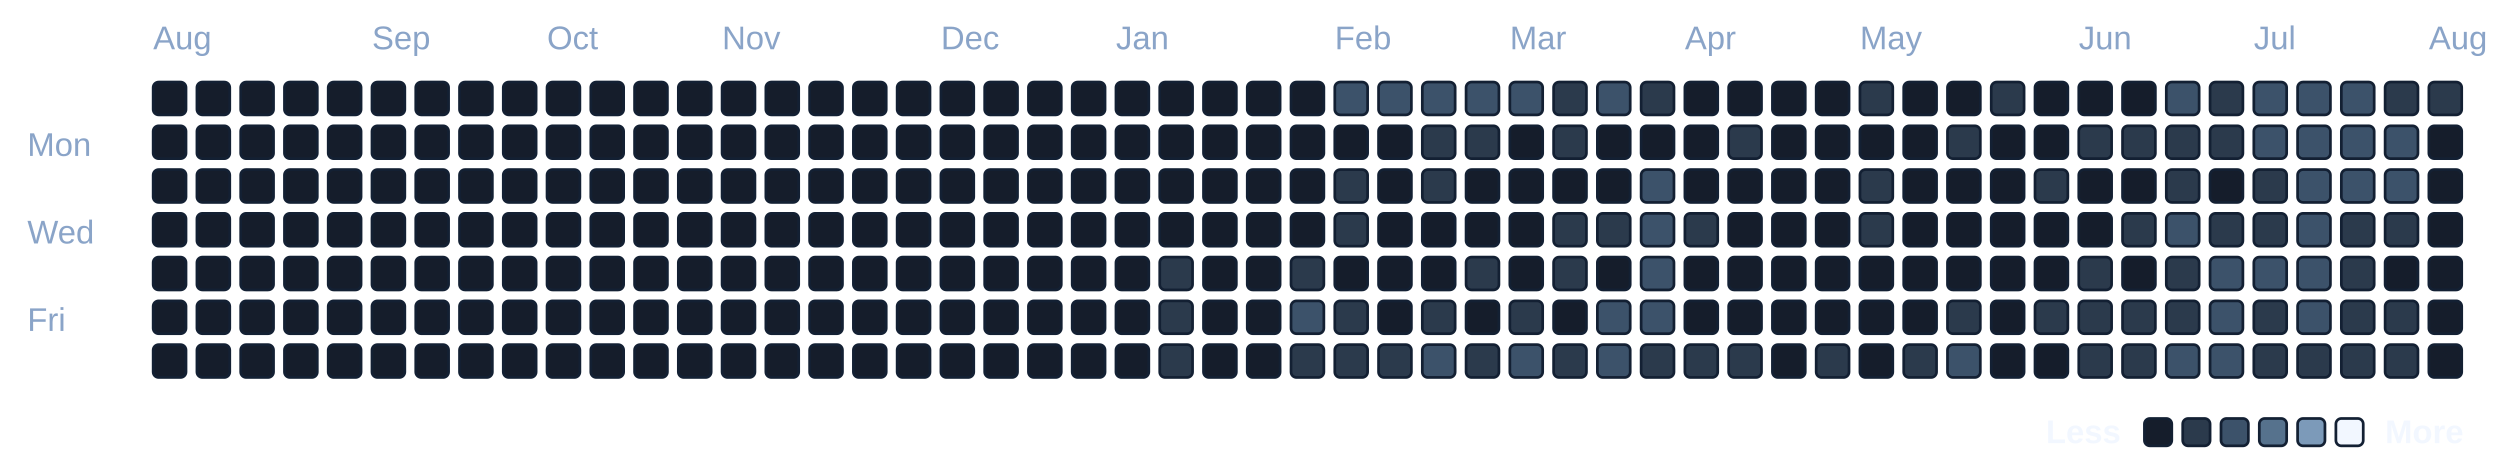
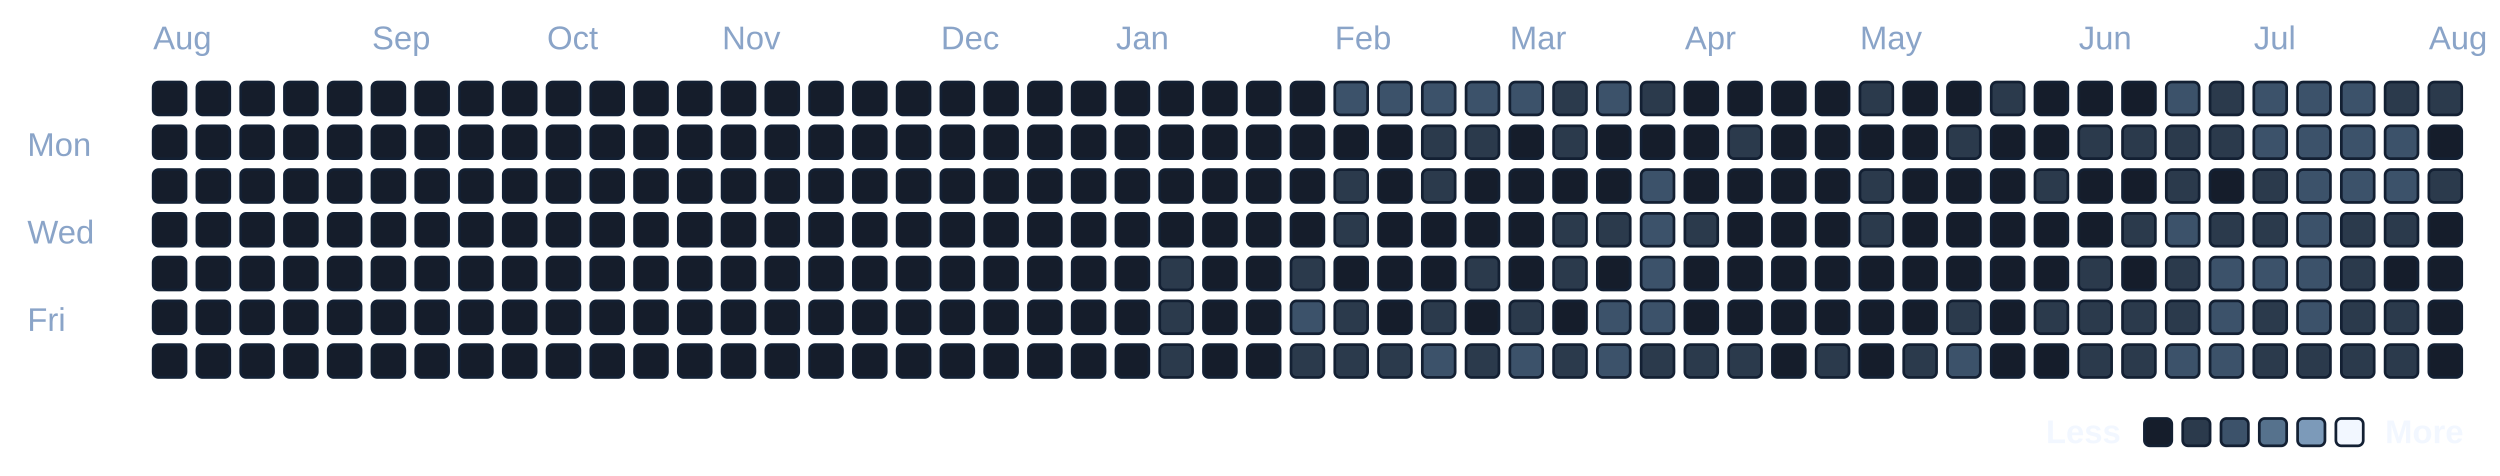
<svg xmlns="http://www.w3.org/2000/svg" baseProfile="tiny" height="174" version="1.2" width="914">
  <defs />
  <text fill="#8AA4C8" font-family="Segoe UI, Arial, sans-serif" font-size="12px" x="56" y="18">Aug</text>
  <text fill="#8AA4C8" font-family="Segoe UI, Arial, sans-serif" font-size="12px" x="136" y="18">Sep</text>
  <text fill="#8AA4C8" font-family="Segoe UI, Arial, sans-serif" font-size="12px" x="200" y="18">Oct</text>
  <text fill="#8AA4C8" font-family="Segoe UI, Arial, sans-serif" font-size="12px" x="264" y="18">Nov</text>
  <text fill="#8AA4C8" font-family="Segoe UI, Arial, sans-serif" font-size="12px" x="344" y="18">Dec</text>
  <text fill="#8AA4C8" font-family="Segoe UI, Arial, sans-serif" font-size="12px" x="408" y="18">Jan</text>
  <text fill="#8AA4C8" font-family="Segoe UI, Arial, sans-serif" font-size="12px" x="488" y="18">Feb</text>
  <text fill="#8AA4C8" font-family="Segoe UI, Arial, sans-serif" font-size="12px" x="552" y="18">Mar</text>
  <text fill="#8AA4C8" font-family="Segoe UI, Arial, sans-serif" font-size="12px" x="616" y="18">Apr</text>
  <text fill="#8AA4C8" font-family="Segoe UI, Arial, sans-serif" font-size="12px" x="680" y="18">May</text>
  <text fill="#8AA4C8" font-family="Segoe UI, Arial, sans-serif" font-size="12px" x="760" y="18">Jun</text>
  <text fill="#8AA4C8" font-family="Segoe UI, Arial, sans-serif" font-size="12px" x="824" y="18">Jul</text>
  <text fill="#8AA4C8" font-family="Segoe UI, Arial, sans-serif" font-size="12px" x="888" y="18">Aug</text>
  <text fill="#8AA4C8" font-family="Segoe UI, Arial, sans-serif" font-size="12px" x="10" y="57">Mon</text>
  <text fill="#8AA4C8" font-family="Segoe UI, Arial, sans-serif" font-size="12px" x="10" y="89">Wed</text>
  <text fill="#8AA4C8" font-family="Segoe UI, Arial, sans-serif" font-size="12px" x="10" y="121">Fri</text>
  <rect fill="#151D2B" height="12" rx="2" ry="2" stroke="#132033" stroke-width="1" width="12" x="56" y="30" />
  <rect fill="#151D2B" height="12" rx="2" ry="2" stroke="#132033" stroke-width="1" width="12" x="56" y="46" />
  <rect fill="#151D2B" height="12" rx="2" ry="2" stroke="#132033" stroke-width="1" width="12" x="56" y="62" />
  <rect fill="#151D2B" height="12" rx="2" ry="2" stroke="#132033" stroke-width="1" width="12" x="56" y="78" />
  <rect fill="#151D2B" height="12" rx="2" ry="2" stroke="#132033" stroke-width="1" width="12" x="56" y="94" />
  <rect fill="#151D2B" height="12" rx="2" ry="2" stroke="#132033" stroke-width="1" width="12" x="56" y="110" />
  <rect fill="#151D2B" height="12" rx="2" ry="2" stroke="#132033" stroke-width="1" width="12" x="56" y="126" />
  <rect fill="#151D2B" height="12" rx="2" ry="2" stroke="#132033" stroke-width="1" width="12" x="72" y="30" />
  <rect fill="#151D2B" height="12" rx="2" ry="2" stroke="#132033" stroke-width="1" width="12" x="72" y="46" />
  <rect fill="#151D2B" height="12" rx="2" ry="2" stroke="#132033" stroke-width="1" width="12" x="72" y="62" />
  <rect fill="#151D2B" height="12" rx="2" ry="2" stroke="#132033" stroke-width="1" width="12" x="72" y="78" />
  <rect fill="#151D2B" height="12" rx="2" ry="2" stroke="#132033" stroke-width="1" width="12" x="72" y="94" />
  <rect fill="#151D2B" height="12" rx="2" ry="2" stroke="#132033" stroke-width="1" width="12" x="72" y="110" />
  <rect fill="#151D2B" height="12" rx="2" ry="2" stroke="#132033" stroke-width="1" width="12" x="72" y="126" />
  <rect fill="#151D2B" height="12" rx="2" ry="2" stroke="#132033" stroke-width="1" width="12" x="88" y="30" />
  <rect fill="#151D2B" height="12" rx="2" ry="2" stroke="#132033" stroke-width="1" width="12" x="88" y="46" />
  <rect fill="#151D2B" height="12" rx="2" ry="2" stroke="#132033" stroke-width="1" width="12" x="88" y="62" />
  <rect fill="#151D2B" height="12" rx="2" ry="2" stroke="#132033" stroke-width="1" width="12" x="88" y="78" />
  <rect fill="#151D2B" height="12" rx="2" ry="2" stroke="#132033" stroke-width="1" width="12" x="88" y="94" />
  <rect fill="#151D2B" height="12" rx="2" ry="2" stroke="#132033" stroke-width="1" width="12" x="88" y="110" />
  <rect fill="#151D2B" height="12" rx="2" ry="2" stroke="#132033" stroke-width="1" width="12" x="88" y="126" />
  <rect fill="#151D2B" height="12" rx="2" ry="2" stroke="#132033" stroke-width="1" width="12" x="104" y="30" />
  <rect fill="#151D2B" height="12" rx="2" ry="2" stroke="#132033" stroke-width="1" width="12" x="104" y="46" />
  <rect fill="#151D2B" height="12" rx="2" ry="2" stroke="#132033" stroke-width="1" width="12" x="104" y="62" />
  <rect fill="#151D2B" height="12" rx="2" ry="2" stroke="#132033" stroke-width="1" width="12" x="104" y="78" />
  <rect fill="#151D2B" height="12" rx="2" ry="2" stroke="#132033" stroke-width="1" width="12" x="104" y="94" />
  <rect fill="#151D2B" height="12" rx="2" ry="2" stroke="#132033" stroke-width="1" width="12" x="104" y="110" />
  <rect fill="#151D2B" height="12" rx="2" ry="2" stroke="#132033" stroke-width="1" width="12" x="104" y="126" />
  <rect fill="#151D2B" height="12" rx="2" ry="2" stroke="#132033" stroke-width="1" width="12" x="120" y="30" />
  <rect fill="#151D2B" height="12" rx="2" ry="2" stroke="#132033" stroke-width="1" width="12" x="120" y="46" />
  <rect fill="#151D2B" height="12" rx="2" ry="2" stroke="#132033" stroke-width="1" width="12" x="120" y="62" />
  <rect fill="#151D2B" height="12" rx="2" ry="2" stroke="#132033" stroke-width="1" width="12" x="120" y="78" />
  <rect fill="#151D2B" height="12" rx="2" ry="2" stroke="#132033" stroke-width="1" width="12" x="120" y="94" />
  <rect fill="#151D2B" height="12" rx="2" ry="2" stroke="#132033" stroke-width="1" width="12" x="120" y="110" />
  <rect fill="#151D2B" height="12" rx="2" ry="2" stroke="#132033" stroke-width="1" width="12" x="120" y="126" />
  <rect fill="#151D2B" height="12" rx="2" ry="2" stroke="#132033" stroke-width="1" width="12" x="136" y="30" />
  <rect fill="#151D2B" height="12" rx="2" ry="2" stroke="#132033" stroke-width="1" width="12" x="136" y="46" />
  <rect fill="#151D2B" height="12" rx="2" ry="2" stroke="#132033" stroke-width="1" width="12" x="136" y="62" />
  <rect fill="#151D2B" height="12" rx="2" ry="2" stroke="#132033" stroke-width="1" width="12" x="136" y="78" />
  <rect fill="#151D2B" height="12" rx="2" ry="2" stroke="#132033" stroke-width="1" width="12" x="136" y="94" />
  <rect fill="#151D2B" height="12" rx="2" ry="2" stroke="#132033" stroke-width="1" width="12" x="136" y="110" />
  <rect fill="#151D2B" height="12" rx="2" ry="2" stroke="#132033" stroke-width="1" width="12" x="136" y="126" />
  <rect fill="#151D2B" height="12" rx="2" ry="2" stroke="#132033" stroke-width="1" width="12" x="152" y="30" />
  <rect fill="#151D2B" height="12" rx="2" ry="2" stroke="#132033" stroke-width="1" width="12" x="152" y="46" />
  <rect fill="#151D2B" height="12" rx="2" ry="2" stroke="#132033" stroke-width="1" width="12" x="152" y="62" />
  <rect fill="#151D2B" height="12" rx="2" ry="2" stroke="#132033" stroke-width="1" width="12" x="152" y="78" />
  <rect fill="#151D2B" height="12" rx="2" ry="2" stroke="#132033" stroke-width="1" width="12" x="152" y="94" />
  <rect fill="#151D2B" height="12" rx="2" ry="2" stroke="#132033" stroke-width="1" width="12" x="152" y="110" />
  <rect fill="#151D2B" height="12" rx="2" ry="2" stroke="#132033" stroke-width="1" width="12" x="152" y="126" />
  <rect fill="#151D2B" height="12" rx="2" ry="2" stroke="#132033" stroke-width="1" width="12" x="168" y="30" />
  <rect fill="#151D2B" height="12" rx="2" ry="2" stroke="#132033" stroke-width="1" width="12" x="168" y="46" />
  <rect fill="#151D2B" height="12" rx="2" ry="2" stroke="#132033" stroke-width="1" width="12" x="168" y="62" />
  <rect fill="#151D2B" height="12" rx="2" ry="2" stroke="#132033" stroke-width="1" width="12" x="168" y="78" />
  <rect fill="#151D2B" height="12" rx="2" ry="2" stroke="#132033" stroke-width="1" width="12" x="168" y="94" />
  <rect fill="#151D2B" height="12" rx="2" ry="2" stroke="#132033" stroke-width="1" width="12" x="168" y="110" />
  <rect fill="#151D2B" height="12" rx="2" ry="2" stroke="#132033" stroke-width="1" width="12" x="168" y="126" />
  <rect fill="#151D2B" height="12" rx="2" ry="2" stroke="#132033" stroke-width="1" width="12" x="184" y="30" />
  <rect fill="#151D2B" height="12" rx="2" ry="2" stroke="#132033" stroke-width="1" width="12" x="184" y="46" />
  <rect fill="#151D2B" height="12" rx="2" ry="2" stroke="#132033" stroke-width="1" width="12" x="184" y="62" />
  <rect fill="#151D2B" height="12" rx="2" ry="2" stroke="#132033" stroke-width="1" width="12" x="184" y="78" />
  <rect fill="#151D2B" height="12" rx="2" ry="2" stroke="#132033" stroke-width="1" width="12" x="184" y="94" />
  <rect fill="#151D2B" height="12" rx="2" ry="2" stroke="#132033" stroke-width="1" width="12" x="184" y="110" />
  <rect fill="#151D2B" height="12" rx="2" ry="2" stroke="#132033" stroke-width="1" width="12" x="184" y="126" />
  <rect fill="#151D2B" height="12" rx="2" ry="2" stroke="#132033" stroke-width="1" width="12" x="200" y="30" />
  <rect fill="#151D2B" height="12" rx="2" ry="2" stroke="#132033" stroke-width="1" width="12" x="200" y="46" />
  <rect fill="#151D2B" height="12" rx="2" ry="2" stroke="#132033" stroke-width="1" width="12" x="200" y="62" />
  <rect fill="#151D2B" height="12" rx="2" ry="2" stroke="#132033" stroke-width="1" width="12" x="200" y="78" />
  <rect fill="#151D2B" height="12" rx="2" ry="2" stroke="#132033" stroke-width="1" width="12" x="200" y="94" />
  <rect fill="#151D2B" height="12" rx="2" ry="2" stroke="#132033" stroke-width="1" width="12" x="200" y="110" />
  <rect fill="#151D2B" height="12" rx="2" ry="2" stroke="#132033" stroke-width="1" width="12" x="200" y="126" />
  <rect fill="#151D2B" height="12" rx="2" ry="2" stroke="#132033" stroke-width="1" width="12" x="216" y="30" />
  <rect fill="#151D2B" height="12" rx="2" ry="2" stroke="#132033" stroke-width="1" width="12" x="216" y="46" />
  <rect fill="#151D2B" height="12" rx="2" ry="2" stroke="#132033" stroke-width="1" width="12" x="216" y="62" />
  <rect fill="#151D2B" height="12" rx="2" ry="2" stroke="#132033" stroke-width="1" width="12" x="216" y="78" />
  <rect fill="#151D2B" height="12" rx="2" ry="2" stroke="#132033" stroke-width="1" width="12" x="216" y="94" />
  <rect fill="#151D2B" height="12" rx="2" ry="2" stroke="#132033" stroke-width="1" width="12" x="216" y="110" />
  <rect fill="#151D2B" height="12" rx="2" ry="2" stroke="#132033" stroke-width="1" width="12" x="216" y="126" />
  <rect fill="#151D2B" height="12" rx="2" ry="2" stroke="#132033" stroke-width="1" width="12" x="232" y="30" />
  <rect fill="#151D2B" height="12" rx="2" ry="2" stroke="#132033" stroke-width="1" width="12" x="232" y="46" />
  <rect fill="#151D2B" height="12" rx="2" ry="2" stroke="#132033" stroke-width="1" width="12" x="232" y="62" />
  <rect fill="#151D2B" height="12" rx="2" ry="2" stroke="#132033" stroke-width="1" width="12" x="232" y="78" />
  <rect fill="#151D2B" height="12" rx="2" ry="2" stroke="#132033" stroke-width="1" width="12" x="232" y="94" />
  <rect fill="#151D2B" height="12" rx="2" ry="2" stroke="#132033" stroke-width="1" width="12" x="232" y="110" />
  <rect fill="#151D2B" height="12" rx="2" ry="2" stroke="#132033" stroke-width="1" width="12" x="232" y="126" />
  <rect fill="#151D2B" height="12" rx="2" ry="2" stroke="#132033" stroke-width="1" width="12" x="248" y="30" />
  <rect fill="#151D2B" height="12" rx="2" ry="2" stroke="#132033" stroke-width="1" width="12" x="248" y="46" />
  <rect fill="#151D2B" height="12" rx="2" ry="2" stroke="#132033" stroke-width="1" width="12" x="248" y="62" />
  <rect fill="#151D2B" height="12" rx="2" ry="2" stroke="#132033" stroke-width="1" width="12" x="248" y="78" />
  <rect fill="#151D2B" height="12" rx="2" ry="2" stroke="#132033" stroke-width="1" width="12" x="248" y="94" />
  <rect fill="#151D2B" height="12" rx="2" ry="2" stroke="#132033" stroke-width="1" width="12" x="248" y="110" />
  <rect fill="#151D2B" height="12" rx="2" ry="2" stroke="#132033" stroke-width="1" width="12" x="248" y="126" />
  <rect fill="#151D2B" height="12" rx="2" ry="2" stroke="#132033" stroke-width="1" width="12" x="264" y="30" />
  <rect fill="#151D2B" height="12" rx="2" ry="2" stroke="#132033" stroke-width="1" width="12" x="264" y="46" />
  <rect fill="#151D2B" height="12" rx="2" ry="2" stroke="#132033" stroke-width="1" width="12" x="264" y="62" />
  <rect fill="#151D2B" height="12" rx="2" ry="2" stroke="#132033" stroke-width="1" width="12" x="264" y="78" />
  <rect fill="#151D2B" height="12" rx="2" ry="2" stroke="#132033" stroke-width="1" width="12" x="264" y="94" />
  <rect fill="#151D2B" height="12" rx="2" ry="2" stroke="#132033" stroke-width="1" width="12" x="264" y="110" />
  <rect fill="#151D2B" height="12" rx="2" ry="2" stroke="#132033" stroke-width="1" width="12" x="264" y="126" />
  <rect fill="#151D2B" height="12" rx="2" ry="2" stroke="#132033" stroke-width="1" width="12" x="280" y="30" />
  <rect fill="#151D2B" height="12" rx="2" ry="2" stroke="#132033" stroke-width="1" width="12" x="280" y="46" />
  <rect fill="#151D2B" height="12" rx="2" ry="2" stroke="#132033" stroke-width="1" width="12" x="280" y="62" />
  <rect fill="#151D2B" height="12" rx="2" ry="2" stroke="#132033" stroke-width="1" width="12" x="280" y="78" />
  <rect fill="#151D2B" height="12" rx="2" ry="2" stroke="#132033" stroke-width="1" width="12" x="280" y="94" />
  <rect fill="#151D2B" height="12" rx="2" ry="2" stroke="#132033" stroke-width="1" width="12" x="280" y="110" />
  <rect fill="#151D2B" height="12" rx="2" ry="2" stroke="#132033" stroke-width="1" width="12" x="280" y="126" />
  <rect fill="#151D2B" height="12" rx="2" ry="2" stroke="#132033" stroke-width="1" width="12" x="296" y="30" />
  <rect fill="#151D2B" height="12" rx="2" ry="2" stroke="#132033" stroke-width="1" width="12" x="296" y="46" />
  <rect fill="#151D2B" height="12" rx="2" ry="2" stroke="#132033" stroke-width="1" width="12" x="296" y="62" />
  <rect fill="#151D2B" height="12" rx="2" ry="2" stroke="#132033" stroke-width="1" width="12" x="296" y="78" />
  <rect fill="#151D2B" height="12" rx="2" ry="2" stroke="#132033" stroke-width="1" width="12" x="296" y="94" />
  <rect fill="#151D2B" height="12" rx="2" ry="2" stroke="#132033" stroke-width="1" width="12" x="296" y="110" />
  <rect fill="#151D2B" height="12" rx="2" ry="2" stroke="#132033" stroke-width="1" width="12" x="296" y="126" />
  <rect fill="#151D2B" height="12" rx="2" ry="2" stroke="#132033" stroke-width="1" width="12" x="312" y="30" />
  <rect fill="#151D2B" height="12" rx="2" ry="2" stroke="#132033" stroke-width="1" width="12" x="312" y="46" />
  <rect fill="#151D2B" height="12" rx="2" ry="2" stroke="#132033" stroke-width="1" width="12" x="312" y="62" />
  <rect fill="#151D2B" height="12" rx="2" ry="2" stroke="#132033" stroke-width="1" width="12" x="312" y="78" />
  <rect fill="#151D2B" height="12" rx="2" ry="2" stroke="#132033" stroke-width="1" width="12" x="312" y="94" />
  <rect fill="#151D2B" height="12" rx="2" ry="2" stroke="#132033" stroke-width="1" width="12" x="312" y="110" />
  <rect fill="#151D2B" height="12" rx="2" ry="2" stroke="#132033" stroke-width="1" width="12" x="312" y="126" />
  <rect fill="#151D2B" height="12" rx="2" ry="2" stroke="#132033" stroke-width="1" width="12" x="328" y="30" />
  <rect fill="#151D2B" height="12" rx="2" ry="2" stroke="#132033" stroke-width="1" width="12" x="328" y="46" />
  <rect fill="#151D2B" height="12" rx="2" ry="2" stroke="#132033" stroke-width="1" width="12" x="328" y="62" />
  <rect fill="#151D2B" height="12" rx="2" ry="2" stroke="#132033" stroke-width="1" width="12" x="328" y="78" />
  <rect fill="#151D2B" height="12" rx="2" ry="2" stroke="#132033" stroke-width="1" width="12" x="328" y="94" />
  <rect fill="#151D2B" height="12" rx="2" ry="2" stroke="#132033" stroke-width="1" width="12" x="328" y="110" />
  <rect fill="#151D2B" height="12" rx="2" ry="2" stroke="#132033" stroke-width="1" width="12" x="328" y="126" />
  <rect fill="#151D2B" height="12" rx="2" ry="2" stroke="#132033" stroke-width="1" width="12" x="344" y="30" />
  <rect fill="#151D2B" height="12" rx="2" ry="2" stroke="#132033" stroke-width="1" width="12" x="344" y="46" />
  <rect fill="#151D2B" height="12" rx="2" ry="2" stroke="#132033" stroke-width="1" width="12" x="344" y="62" />
  <rect fill="#151D2B" height="12" rx="2" ry="2" stroke="#132033" stroke-width="1" width="12" x="344" y="78" />
  <rect fill="#151D2B" height="12" rx="2" ry="2" stroke="#132033" stroke-width="1" width="12" x="344" y="94" />
  <rect fill="#151D2B" height="12" rx="2" ry="2" stroke="#132033" stroke-width="1" width="12" x="344" y="110" />
  <rect fill="#151D2B" height="12" rx="2" ry="2" stroke="#132033" stroke-width="1" width="12" x="344" y="126" />
  <rect fill="#151D2B" height="12" rx="2" ry="2" stroke="#132033" stroke-width="1" width="12" x="360" y="30" />
  <rect fill="#151D2B" height="12" rx="2" ry="2" stroke="#132033" stroke-width="1" width="12" x="360" y="46" />
  <rect fill="#151D2B" height="12" rx="2" ry="2" stroke="#132033" stroke-width="1" width="12" x="360" y="62" />
  <rect fill="#151D2B" height="12" rx="2" ry="2" stroke="#132033" stroke-width="1" width="12" x="360" y="78" />
  <rect fill="#151D2B" height="12" rx="2" ry="2" stroke="#132033" stroke-width="1" width="12" x="360" y="94" />
  <rect fill="#151D2B" height="12" rx="2" ry="2" stroke="#132033" stroke-width="1" width="12" x="360" y="110" />
  <rect fill="#151D2B" height="12" rx="2" ry="2" stroke="#132033" stroke-width="1" width="12" x="360" y="126" />
  <rect fill="#151D2B" height="12" rx="2" ry="2" stroke="#132033" stroke-width="1" width="12" x="376" y="30" />
  <rect fill="#151D2B" height="12" rx="2" ry="2" stroke="#132033" stroke-width="1" width="12" x="376" y="46" />
  <rect fill="#151D2B" height="12" rx="2" ry="2" stroke="#132033" stroke-width="1" width="12" x="376" y="62" />
  <rect fill="#151D2B" height="12" rx="2" ry="2" stroke="#132033" stroke-width="1" width="12" x="376" y="78" />
  <rect fill="#151D2B" height="12" rx="2" ry="2" stroke="#132033" stroke-width="1" width="12" x="376" y="94" />
  <rect fill="#151D2B" height="12" rx="2" ry="2" stroke="#132033" stroke-width="1" width="12" x="376" y="110" />
  <rect fill="#151D2B" height="12" rx="2" ry="2" stroke="#132033" stroke-width="1" width="12" x="376" y="126" />
  <rect fill="#151D2B" height="12" rx="2" ry="2" stroke="#132033" stroke-width="1" width="12" x="392" y="30" />
  <rect fill="#151D2B" height="12" rx="2" ry="2" stroke="#132033" stroke-width="1" width="12" x="392" y="46" />
  <rect fill="#151D2B" height="12" rx="2" ry="2" stroke="#132033" stroke-width="1" width="12" x="392" y="62" />
  <rect fill="#151D2B" height="12" rx="2" ry="2" stroke="#132033" stroke-width="1" width="12" x="392" y="78" />
  <rect fill="#151D2B" height="12" rx="2" ry="2" stroke="#132033" stroke-width="1" width="12" x="392" y="94" />
  <rect fill="#151D2B" height="12" rx="2" ry="2" stroke="#132033" stroke-width="1" width="12" x="392" y="110" />
  <rect fill="#151D2B" height="12" rx="2" ry="2" stroke="#132033" stroke-width="1" width="12" x="392" y="126" />
  <rect fill="#151D2B" height="12" rx="2" ry="2" stroke="#132033" stroke-width="1" width="12" x="408" y="30" />
  <rect fill="#151D2B" height="12" rx="2" ry="2" stroke="#132033" stroke-width="1" width="12" x="408" y="46" />
  <rect fill="#151D2B" height="12" rx="2" ry="2" stroke="#132033" stroke-width="1" width="12" x="408" y="62" />
  <rect fill="#151D2B" height="12" rx="2" ry="2" stroke="#132033" stroke-width="1" width="12" x="408" y="78" />
  <rect fill="#151D2B" height="12" rx="2" ry="2" stroke="#132033" stroke-width="1" width="12" x="408" y="94" />
  <rect fill="#151D2B" height="12" rx="2" ry="2" stroke="#132033" stroke-width="1" width="12" x="408" y="110" />
  <rect fill="#151D2B" height="12" rx="2" ry="2" stroke="#132033" stroke-width="1" width="12" x="408" y="126" />
  <rect fill="#151D2B" height="12" rx="2" ry="2" stroke="#132033" stroke-width="1" width="12" x="424" y="30" />
  <rect fill="#151D2B" height="12" rx="2" ry="2" stroke="#132033" stroke-width="1" width="12" x="424" y="46" />
  <rect fill="#151D2B" height="12" rx="2" ry="2" stroke="#132033" stroke-width="1" width="12" x="424" y="62" />
  <rect fill="#151D2B" height="12" rx="2" ry="2" stroke="#132033" stroke-width="1" width="12" x="424" y="78" />
  <rect fill="#2B3A4C" height="12" rx="2" ry="2" stroke="#132033" stroke-width="1" width="12" x="424" y="94" />
  <rect fill="#2B3A4C" height="12" rx="2" ry="2" stroke="#132033" stroke-width="1" width="12" x="424" y="110" />
  <rect fill="#2B3A4C" height="12" rx="2" ry="2" stroke="#132033" stroke-width="1" width="12" x="424" y="126" />
  <rect fill="#151D2B" height="12" rx="2" ry="2" stroke="#132033" stroke-width="1" width="12" x="440" y="30" />
  <rect fill="#151D2B" height="12" rx="2" ry="2" stroke="#132033" stroke-width="1" width="12" x="440" y="46" />
  <rect fill="#151D2B" height="12" rx="2" ry="2" stroke="#132033" stroke-width="1" width="12" x="440" y="62" />
  <rect fill="#151D2B" height="12" rx="2" ry="2" stroke="#132033" stroke-width="1" width="12" x="440" y="78" />
  <rect fill="#151D2B" height="12" rx="2" ry="2" stroke="#132033" stroke-width="1" width="12" x="440" y="94" />
  <rect fill="#151D2B" height="12" rx="2" ry="2" stroke="#132033" stroke-width="1" width="12" x="440" y="110" />
  <rect fill="#151D2B" height="12" rx="2" ry="2" stroke="#132033" stroke-width="1" width="12" x="440" y="126" />
  <rect fill="#151D2B" height="12" rx="2" ry="2" stroke="#132033" stroke-width="1" width="12" x="456" y="30" />
  <rect fill="#151D2B" height="12" rx="2" ry="2" stroke="#132033" stroke-width="1" width="12" x="456" y="46" />
  <rect fill="#151D2B" height="12" rx="2" ry="2" stroke="#132033" stroke-width="1" width="12" x="456" y="62" />
  <rect fill="#151D2B" height="12" rx="2" ry="2" stroke="#132033" stroke-width="1" width="12" x="456" y="78" />
  <rect fill="#151D2B" height="12" rx="2" ry="2" stroke="#132033" stroke-width="1" width="12" x="456" y="94" />
  <rect fill="#151D2B" height="12" rx="2" ry="2" stroke="#132033" stroke-width="1" width="12" x="456" y="110" />
  <rect fill="#151D2B" height="12" rx="2" ry="2" stroke="#132033" stroke-width="1" width="12" x="456" y="126" />
  <rect fill="#151D2B" height="12" rx="2" ry="2" stroke="#132033" stroke-width="1" width="12" x="472" y="30" />
  <rect fill="#151D2B" height="12" rx="2" ry="2" stroke="#132033" stroke-width="1" width="12" x="472" y="46" />
  <rect fill="#151D2B" height="12" rx="2" ry="2" stroke="#132033" stroke-width="1" width="12" x="472" y="62" />
  <rect fill="#151D2B" height="12" rx="2" ry="2" stroke="#132033" stroke-width="1" width="12" x="472" y="78" />
  <rect fill="#2B3A4C" height="12" rx="2" ry="2" stroke="#132033" stroke-width="1" width="12" x="472" y="94" />
  <rect fill="#3C526A" height="12" rx="2" ry="2" stroke="#132033" stroke-width="1" width="12" x="472" y="110" />
  <rect fill="#2B3A4C" height="12" rx="2" ry="2" stroke="#132033" stroke-width="1" width="12" x="472" y="126" />
  <rect fill="#3C526A" height="12" rx="2" ry="2" stroke="#132033" stroke-width="1" width="12" x="488" y="30" />
  <rect fill="#151D2B" height="12" rx="2" ry="2" stroke="#132033" stroke-width="1" width="12" x="488" y="46" />
  <rect fill="#2B3A4C" height="12" rx="2" ry="2" stroke="#132033" stroke-width="1" width="12" x="488" y="62" />
  <rect fill="#2B3A4C" height="12" rx="2" ry="2" stroke="#132033" stroke-width="1" width="12" x="488" y="78" />
  <rect fill="#151D2B" height="12" rx="2" ry="2" stroke="#132033" stroke-width="1" width="12" x="488" y="94" />
  <rect fill="#2B3A4C" height="12" rx="2" ry="2" stroke="#132033" stroke-width="1" width="12" x="488" y="110" />
  <rect fill="#2B3A4C" height="12" rx="2" ry="2" stroke="#132033" stroke-width="1" width="12" x="488" y="126" />
  <rect fill="#3C526A" height="12" rx="2" ry="2" stroke="#132033" stroke-width="1" width="12" x="504" y="30" />
  <rect fill="#151D2B" height="12" rx="2" ry="2" stroke="#132033" stroke-width="1" width="12" x="504" y="46" />
  <rect fill="#151D2B" height="12" rx="2" ry="2" stroke="#132033" stroke-width="1" width="12" x="504" y="62" />
  <rect fill="#151D2B" height="12" rx="2" ry="2" stroke="#132033" stroke-width="1" width="12" x="504" y="78" />
  <rect fill="#151D2B" height="12" rx="2" ry="2" stroke="#132033" stroke-width="1" width="12" x="504" y="94" />
  <rect fill="#151D2B" height="12" rx="2" ry="2" stroke="#132033" stroke-width="1" width="12" x="504" y="110" />
  <rect fill="#2B3A4C" height="12" rx="2" ry="2" stroke="#132033" stroke-width="1" width="12" x="504" y="126" />
  <rect fill="#3C526A" height="12" rx="2" ry="2" stroke="#132033" stroke-width="1" width="12" x="520" y="30" />
  <rect fill="#2B3A4C" height="12" rx="2" ry="2" stroke="#132033" stroke-width="1" width="12" x="520" y="46" />
  <rect fill="#2B3A4C" height="12" rx="2" ry="2" stroke="#132033" stroke-width="1" width="12" x="520" y="62" />
  <rect fill="#151D2B" height="12" rx="2" ry="2" stroke="#132033" stroke-width="1" width="12" x="520" y="78" />
  <rect fill="#151D2B" height="12" rx="2" ry="2" stroke="#132033" stroke-width="1" width="12" x="520" y="94" />
  <rect fill="#2B3A4C" height="12" rx="2" ry="2" stroke="#132033" stroke-width="1" width="12" x="520" y="110" />
  <rect fill="#3C526A" height="12" rx="2" ry="2" stroke="#132033" stroke-width="1" width="12" x="520" y="126" />
  <rect fill="#3C526A" height="12" rx="2" ry="2" stroke="#132033" stroke-width="1" width="12" x="536" y="30" />
  <rect fill="#2B3A4C" height="12" rx="2" ry="2" stroke="#132033" stroke-width="1" width="12" x="536" y="46" />
  <rect fill="#151D2B" height="12" rx="2" ry="2" stroke="#132033" stroke-width="1" width="12" x="536" y="62" />
  <rect fill="#151D2B" height="12" rx="2" ry="2" stroke="#132033" stroke-width="1" width="12" x="536" y="78" />
  <rect fill="#2B3A4C" height="12" rx="2" ry="2" stroke="#132033" stroke-width="1" width="12" x="536" y="94" />
  <rect fill="#151D2B" height="12" rx="2" ry="2" stroke="#132033" stroke-width="1" width="12" x="536" y="110" />
  <rect fill="#2B3A4C" height="12" rx="2" ry="2" stroke="#132033" stroke-width="1" width="12" x="536" y="126" />
  <rect fill="#3C526A" height="12" rx="2" ry="2" stroke="#132033" stroke-width="1" width="12" x="552" y="30" />
  <rect fill="#151D2B" height="12" rx="2" ry="2" stroke="#132033" stroke-width="1" width="12" x="552" y="46" />
  <rect fill="#151D2B" height="12" rx="2" ry="2" stroke="#132033" stroke-width="1" width="12" x="552" y="62" />
  <rect fill="#151D2B" height="12" rx="2" ry="2" stroke="#132033" stroke-width="1" width="12" x="552" y="78" />
  <rect fill="#151D2B" height="12" rx="2" ry="2" stroke="#132033" stroke-width="1" width="12" x="552" y="94" />
  <rect fill="#2B3A4C" height="12" rx="2" ry="2" stroke="#132033" stroke-width="1" width="12" x="552" y="110" />
  <rect fill="#3C526A" height="12" rx="2" ry="2" stroke="#132033" stroke-width="1" width="12" x="552" y="126" />
  <rect fill="#2B3A4C" height="12" rx="2" ry="2" stroke="#132033" stroke-width="1" width="12" x="568" y="30" />
  <rect fill="#2B3A4C" height="12" rx="2" ry="2" stroke="#132033" stroke-width="1" width="12" x="568" y="46" />
  <rect fill="#151D2B" height="12" rx="2" ry="2" stroke="#132033" stroke-width="1" width="12" x="568" y="62" />
  <rect fill="#2B3A4C" height="12" rx="2" ry="2" stroke="#132033" stroke-width="1" width="12" x="568" y="78" />
  <rect fill="#2B3A4C" height="12" rx="2" ry="2" stroke="#132033" stroke-width="1" width="12" x="568" y="94" />
  <rect fill="#151D2B" height="12" rx="2" ry="2" stroke="#132033" stroke-width="1" width="12" x="568" y="110" />
  <rect fill="#2B3A4C" height="12" rx="2" ry="2" stroke="#132033" stroke-width="1" width="12" x="568" y="126" />
  <rect fill="#3C526A" height="12" rx="2" ry="2" stroke="#132033" stroke-width="1" width="12" x="584" y="30" />
  <rect fill="#151D2B" height="12" rx="2" ry="2" stroke="#132033" stroke-width="1" width="12" x="584" y="46" />
  <rect fill="#151D2B" height="12" rx="2" ry="2" stroke="#132033" stroke-width="1" width="12" x="584" y="62" />
  <rect fill="#2B3A4C" height="12" rx="2" ry="2" stroke="#132033" stroke-width="1" width="12" x="584" y="78" />
  <rect fill="#151D2B" height="12" rx="2" ry="2" stroke="#132033" stroke-width="1" width="12" x="584" y="94" />
  <rect fill="#3C526A" height="12" rx="2" ry="2" stroke="#132033" stroke-width="1" width="12" x="584" y="110" />
  <rect fill="#3C526A" height="12" rx="2" ry="2" stroke="#132033" stroke-width="1" width="12" x="584" y="126" />
  <rect fill="#2B3A4C" height="12" rx="2" ry="2" stroke="#132033" stroke-width="1" width="12" x="600" y="30" />
  <rect fill="#151D2B" height="12" rx="2" ry="2" stroke="#132033" stroke-width="1" width="12" x="600" y="46" />
  <rect fill="#3C526A" height="12" rx="2" ry="2" stroke="#132033" stroke-width="1" width="12" x="600" y="62" />
  <rect fill="#3C526A" height="12" rx="2" ry="2" stroke="#132033" stroke-width="1" width="12" x="600" y="78" />
  <rect fill="#3C526A" height="12" rx="2" ry="2" stroke="#132033" stroke-width="1" width="12" x="600" y="94" />
  <rect fill="#3C526A" height="12" rx="2" ry="2" stroke="#132033" stroke-width="1" width="12" x="600" y="110" />
  <rect fill="#2B3A4C" height="12" rx="2" ry="2" stroke="#132033" stroke-width="1" width="12" x="600" y="126" />
  <rect fill="#151D2B" height="12" rx="2" ry="2" stroke="#132033" stroke-width="1" width="12" x="616" y="30" />
  <rect fill="#151D2B" height="12" rx="2" ry="2" stroke="#132033" stroke-width="1" width="12" x="616" y="46" />
  <rect fill="#151D2B" height="12" rx="2" ry="2" stroke="#132033" stroke-width="1" width="12" x="616" y="62" />
  <rect fill="#2B3A4C" height="12" rx="2" ry="2" stroke="#132033" stroke-width="1" width="12" x="616" y="78" />
  <rect fill="#151D2B" height="12" rx="2" ry="2" stroke="#132033" stroke-width="1" width="12" x="616" y="94" />
  <rect fill="#151D2B" height="12" rx="2" ry="2" stroke="#132033" stroke-width="1" width="12" x="616" y="110" />
  <rect fill="#2B3A4C" height="12" rx="2" ry="2" stroke="#132033" stroke-width="1" width="12" x="616" y="126" />
  <rect fill="#151D2B" height="12" rx="2" ry="2" stroke="#132033" stroke-width="1" width="12" x="632" y="30" />
  <rect fill="#2B3A4C" height="12" rx="2" ry="2" stroke="#132033" stroke-width="1" width="12" x="632" y="46" />
  <rect fill="#151D2B" height="12" rx="2" ry="2" stroke="#132033" stroke-width="1" width="12" x="632" y="62" />
  <rect fill="#151D2B" height="12" rx="2" ry="2" stroke="#132033" stroke-width="1" width="12" x="632" y="78" />
  <rect fill="#151D2B" height="12" rx="2" ry="2" stroke="#132033" stroke-width="1" width="12" x="632" y="94" />
  <rect fill="#151D2B" height="12" rx="2" ry="2" stroke="#132033" stroke-width="1" width="12" x="632" y="110" />
  <rect fill="#2B3A4C" height="12" rx="2" ry="2" stroke="#132033" stroke-width="1" width="12" x="632" y="126" />
  <rect fill="#151D2B" height="12" rx="2" ry="2" stroke="#132033" stroke-width="1" width="12" x="648" y="30" />
  <rect fill="#151D2B" height="12" rx="2" ry="2" stroke="#132033" stroke-width="1" width="12" x="648" y="46" />
  <rect fill="#151D2B" height="12" rx="2" ry="2" stroke="#132033" stroke-width="1" width="12" x="648" y="62" />
  <rect fill="#151D2B" height="12" rx="2" ry="2" stroke="#132033" stroke-width="1" width="12" x="648" y="78" />
  <rect fill="#151D2B" height="12" rx="2" ry="2" stroke="#132033" stroke-width="1" width="12" x="648" y="94" />
  <rect fill="#151D2B" height="12" rx="2" ry="2" stroke="#132033" stroke-width="1" width="12" x="648" y="110" />
  <rect fill="#151D2B" height="12" rx="2" ry="2" stroke="#132033" stroke-width="1" width="12" x="648" y="126" />
  <rect fill="#151D2B" height="12" rx="2" ry="2" stroke="#132033" stroke-width="1" width="12" x="664" y="30" />
  <rect fill="#151D2B" height="12" rx="2" ry="2" stroke="#132033" stroke-width="1" width="12" x="664" y="46" />
  <rect fill="#151D2B" height="12" rx="2" ry="2" stroke="#132033" stroke-width="1" width="12" x="664" y="62" />
  <rect fill="#151D2B" height="12" rx="2" ry="2" stroke="#132033" stroke-width="1" width="12" x="664" y="78" />
  <rect fill="#151D2B" height="12" rx="2" ry="2" stroke="#132033" stroke-width="1" width="12" x="664" y="94" />
  <rect fill="#151D2B" height="12" rx="2" ry="2" stroke="#132033" stroke-width="1" width="12" x="664" y="110" />
  <rect fill="#2B3A4C" height="12" rx="2" ry="2" stroke="#132033" stroke-width="1" width="12" x="664" y="126" />
  <rect fill="#2B3A4C" height="12" rx="2" ry="2" stroke="#132033" stroke-width="1" width="12" x="680" y="30" />
  <rect fill="#151D2B" height="12" rx="2" ry="2" stroke="#132033" stroke-width="1" width="12" x="680" y="46" />
  <rect fill="#2B3A4C" height="12" rx="2" ry="2" stroke="#132033" stroke-width="1" width="12" x="680" y="62" />
  <rect fill="#2B3A4C" height="12" rx="2" ry="2" stroke="#132033" stroke-width="1" width="12" x="680" y="78" />
  <rect fill="#151D2B" height="12" rx="2" ry="2" stroke="#132033" stroke-width="1" width="12" x="680" y="94" />
  <rect fill="#151D2B" height="12" rx="2" ry="2" stroke="#132033" stroke-width="1" width="12" x="680" y="110" />
  <rect fill="#151D2B" height="12" rx="2" ry="2" stroke="#132033" stroke-width="1" width="12" x="680" y="126" />
  <rect fill="#151D2B" height="12" rx="2" ry="2" stroke="#132033" stroke-width="1" width="12" x="696" y="30" />
  <rect fill="#151D2B" height="12" rx="2" ry="2" stroke="#132033" stroke-width="1" width="12" x="696" y="46" />
  <rect fill="#151D2B" height="12" rx="2" ry="2" stroke="#132033" stroke-width="1" width="12" x="696" y="62" />
  <rect fill="#151D2B" height="12" rx="2" ry="2" stroke="#132033" stroke-width="1" width="12" x="696" y="78" />
  <rect fill="#151D2B" height="12" rx="2" ry="2" stroke="#132033" stroke-width="1" width="12" x="696" y="94" />
  <rect fill="#151D2B" height="12" rx="2" ry="2" stroke="#132033" stroke-width="1" width="12" x="696" y="110" />
  <rect fill="#2B3A4C" height="12" rx="2" ry="2" stroke="#132033" stroke-width="1" width="12" x="696" y="126" />
  <rect fill="#151D2B" height="12" rx="2" ry="2" stroke="#132033" stroke-width="1" width="12" x="712" y="30" />
  <rect fill="#2B3A4C" height="12" rx="2" ry="2" stroke="#132033" stroke-width="1" width="12" x="712" y="46" />
  <rect fill="#151D2B" height="12" rx="2" ry="2" stroke="#132033" stroke-width="1" width="12" x="712" y="62" />
  <rect fill="#151D2B" height="12" rx="2" ry="2" stroke="#132033" stroke-width="1" width="12" x="712" y="78" />
  <rect fill="#151D2B" height="12" rx="2" ry="2" stroke="#132033" stroke-width="1" width="12" x="712" y="94" />
  <rect fill="#2B3A4C" height="12" rx="2" ry="2" stroke="#132033" stroke-width="1" width="12" x="712" y="110" />
  <rect fill="#3C526A" height="12" rx="2" ry="2" stroke="#132033" stroke-width="1" width="12" x="712" y="126" />
  <rect fill="#2B3A4C" height="12" rx="2" ry="2" stroke="#132033" stroke-width="1" width="12" x="728" y="30" />
  <rect fill="#151D2B" height="12" rx="2" ry="2" stroke="#132033" stroke-width="1" width="12" x="728" y="46" />
  <rect fill="#151D2B" height="12" rx="2" ry="2" stroke="#132033" stroke-width="1" width="12" x="728" y="62" />
  <rect fill="#151D2B" height="12" rx="2" ry="2" stroke="#132033" stroke-width="1" width="12" x="728" y="78" />
  <rect fill="#151D2B" height="12" rx="2" ry="2" stroke="#132033" stroke-width="1" width="12" x="728" y="94" />
  <rect fill="#151D2B" height="12" rx="2" ry="2" stroke="#132033" stroke-width="1" width="12" x="728" y="110" />
  <rect fill="#151D2B" height="12" rx="2" ry="2" stroke="#132033" stroke-width="1" width="12" x="728" y="126" />
  <rect fill="#151D2B" height="12" rx="2" ry="2" stroke="#132033" stroke-width="1" width="12" x="744" y="30" />
  <rect fill="#151D2B" height="12" rx="2" ry="2" stroke="#132033" stroke-width="1" width="12" x="744" y="46" />
  <rect fill="#2B3A4C" height="12" rx="2" ry="2" stroke="#132033" stroke-width="1" width="12" x="744" y="62" />
  <rect fill="#151D2B" height="12" rx="2" ry="2" stroke="#132033" stroke-width="1" width="12" x="744" y="78" />
  <rect fill="#151D2B" height="12" rx="2" ry="2" stroke="#132033" stroke-width="1" width="12" x="744" y="94" />
  <rect fill="#2B3A4C" height="12" rx="2" ry="2" stroke="#132033" stroke-width="1" width="12" x="744" y="110" />
  <rect fill="#151D2B" height="12" rx="2" ry="2" stroke="#132033" stroke-width="1" width="12" x="744" y="126" />
  <rect fill="#151D2B" height="12" rx="2" ry="2" stroke="#132033" stroke-width="1" width="12" x="760" y="30" />
  <rect fill="#2B3A4C" height="12" rx="2" ry="2" stroke="#132033" stroke-width="1" width="12" x="760" y="46" />
  <rect fill="#151D2B" height="12" rx="2" ry="2" stroke="#132033" stroke-width="1" width="12" x="760" y="62" />
  <rect fill="#151D2B" height="12" rx="2" ry="2" stroke="#132033" stroke-width="1" width="12" x="760" y="78" />
  <rect fill="#2B3A4C" height="12" rx="2" ry="2" stroke="#132033" stroke-width="1" width="12" x="760" y="94" />
  <rect fill="#2B3A4C" height="12" rx="2" ry="2" stroke="#132033" stroke-width="1" width="12" x="760" y="110" />
  <rect fill="#2B3A4C" height="12" rx="2" ry="2" stroke="#132033" stroke-width="1" width="12" x="760" y="126" />
  <rect fill="#151D2B" height="12" rx="2" ry="2" stroke="#132033" stroke-width="1" width="12" x="776" y="30" />
  <rect fill="#2B3A4C" height="12" rx="2" ry="2" stroke="#132033" stroke-width="1" width="12" x="776" y="46" />
  <rect fill="#151D2B" height="12" rx="2" ry="2" stroke="#132033" stroke-width="1" width="12" x="776" y="62" />
  <rect fill="#2B3A4C" height="12" rx="2" ry="2" stroke="#132033" stroke-width="1" width="12" x="776" y="78" />
  <rect fill="#151D2B" height="12" rx="2" ry="2" stroke="#132033" stroke-width="1" width="12" x="776" y="94" />
  <rect fill="#2B3A4C" height="12" rx="2" ry="2" stroke="#132033" stroke-width="1" width="12" x="776" y="110" />
  <rect fill="#2B3A4C" height="12" rx="2" ry="2" stroke="#132033" stroke-width="1" width="12" x="776" y="126" />
  <rect fill="#3C526A" height="12" rx="2" ry="2" stroke="#132033" stroke-width="1" width="12" x="792" y="30" />
  <rect fill="#2B3A4C" height="12" rx="2" ry="2" stroke="#132033" stroke-width="1" width="12" x="792" y="46" />
  <rect fill="#2B3A4C" height="12" rx="2" ry="2" stroke="#132033" stroke-width="1" width="12" x="792" y="62" />
  <rect fill="#3C526A" height="12" rx="2" ry="2" stroke="#132033" stroke-width="1" width="12" x="792" y="78" />
  <rect fill="#2B3A4C" height="12" rx="2" ry="2" stroke="#132033" stroke-width="1" width="12" x="792" y="94" />
  <rect fill="#2B3A4C" height="12" rx="2" ry="2" stroke="#132033" stroke-width="1" width="12" x="792" y="110" />
  <rect fill="#3C526A" height="12" rx="2" ry="2" stroke="#132033" stroke-width="1" width="12" x="792" y="126" />
  <rect fill="#2B3A4C" height="12" rx="2" ry="2" stroke="#132033" stroke-width="1" width="12" x="808" y="30" />
  <rect fill="#2B3A4C" height="12" rx="2" ry="2" stroke="#132033" stroke-width="1" width="12" x="808" y="46" />
  <rect fill="#151D2B" height="12" rx="2" ry="2" stroke="#132033" stroke-width="1" width="12" x="808" y="62" />
  <rect fill="#2B3A4C" height="12" rx="2" ry="2" stroke="#132033" stroke-width="1" width="12" x="808" y="78" />
  <rect fill="#3C526A" height="12" rx="2" ry="2" stroke="#132033" stroke-width="1" width="12" x="808" y="94" />
  <rect fill="#3C526A" height="12" rx="2" ry="2" stroke="#132033" stroke-width="1" width="12" x="808" y="110" />
  <rect fill="#3C526A" height="12" rx="2" ry="2" stroke="#132033" stroke-width="1" width="12" x="808" y="126" />
  <rect fill="#3C526A" height="12" rx="2" ry="2" stroke="#132033" stroke-width="1" width="12" x="824" y="30" />
  <rect fill="#3C526A" height="12" rx="2" ry="2" stroke="#132033" stroke-width="1" width="12" x="824" y="46" />
  <rect fill="#2B3A4C" height="12" rx="2" ry="2" stroke="#132033" stroke-width="1" width="12" x="824" y="62" />
  <rect fill="#2B3A4C" height="12" rx="2" ry="2" stroke="#132033" stroke-width="1" width="12" x="824" y="78" />
  <rect fill="#3C526A" height="12" rx="2" ry="2" stroke="#132033" stroke-width="1" width="12" x="824" y="94" />
  <rect fill="#2B3A4C" height="12" rx="2" ry="2" stroke="#132033" stroke-width="1" width="12" x="824" y="110" />
  <rect fill="#2B3A4C" height="12" rx="2" ry="2" stroke="#132033" stroke-width="1" width="12" x="824" y="126" />
  <rect fill="#3C526A" height="12" rx="2" ry="2" stroke="#132033" stroke-width="1" width="12" x="840" y="30" />
  <rect fill="#3C526A" height="12" rx="2" ry="2" stroke="#132033" stroke-width="1" width="12" x="840" y="46" />
  <rect fill="#3C526A" height="12" rx="2" ry="2" stroke="#132033" stroke-width="1" width="12" x="840" y="62" />
  <rect fill="#3C526A" height="12" rx="2" ry="2" stroke="#132033" stroke-width="1" width="12" x="840" y="78" />
  <rect fill="#3C526A" height="12" rx="2" ry="2" stroke="#132033" stroke-width="1" width="12" x="840" y="94" />
  <rect fill="#3C526A" height="12" rx="2" ry="2" stroke="#132033" stroke-width="1" width="12" x="840" y="110" />
  <rect fill="#2B3A4C" height="12" rx="2" ry="2" stroke="#132033" stroke-width="1" width="12" x="840" y="126" />
  <rect fill="#3C526A" height="12" rx="2" ry="2" stroke="#132033" stroke-width="1" width="12" x="856" y="30" />
  <rect fill="#3C526A" height="12" rx="2" ry="2" stroke="#132033" stroke-width="1" width="12" x="856" y="46" />
  <rect fill="#3C526A" height="12" rx="2" ry="2" stroke="#132033" stroke-width="1" width="12" x="856" y="62" />
  <rect fill="#2B3A4C" height="12" rx="2" ry="2" stroke="#132033" stroke-width="1" width="12" x="856" y="78" />
  <rect fill="#2B3A4C" height="12" rx="2" ry="2" stroke="#132033" stroke-width="1" width="12" x="856" y="94" />
  <rect fill="#2B3A4C" height="12" rx="2" ry="2" stroke="#132033" stroke-width="1" width="12" x="856" y="110" />
  <rect fill="#2B3A4C" height="12" rx="2" ry="2" stroke="#132033" stroke-width="1" width="12" x="856" y="126" />
  <rect fill="#2B3A4C" height="12" rx="2" ry="2" stroke="#132033" stroke-width="1" width="12" x="872" y="30" />
  <rect fill="#3C526A" height="12" rx="2" ry="2" stroke="#132033" stroke-width="1" width="12" x="872" y="46" />
  <rect fill="#3C526A" height="12" rx="2" ry="2" stroke="#132033" stroke-width="1" width="12" x="872" y="62" />
  <rect fill="#2B3A4C" height="12" rx="2" ry="2" stroke="#132033" stroke-width="1" width="12" x="872" y="78" />
  <rect fill="#151D2B" height="12" rx="2" ry="2" stroke="#132033" stroke-width="1" width="12" x="872" y="94" />
  <rect fill="#2B3A4C" height="12" rx="2" ry="2" stroke="#132033" stroke-width="1" width="12" x="872" y="110" />
  <rect fill="#2B3A4C" height="12" rx="2" ry="2" stroke="#132033" stroke-width="1" width="12" x="872" y="126" />
  <rect fill="#2B3A4C" height="12" rx="2" ry="2" stroke="#132033" stroke-width="1" width="12" x="888" y="30" />
  <rect fill="#151D2B" height="12" rx="2" ry="2" stroke="#132033" stroke-width="1" width="12" x="888" y="46" />
-   <rect fill="#151D2B" height="12" rx="2" ry="2" stroke="#132033" stroke-width="1" width="12" x="888" y="62" />
+   <rect fill="#2B3A4C" height="12" rx="2" ry="2" stroke="#132033" stroke-width="1" width="12" x="888" y="62" />
  <rect fill="#151D2B" height="12" rx="2" ry="2" stroke="#132033" stroke-width="1" width="12" x="888" y="78" />
  <rect fill="#151D2B" height="12" rx="2" ry="2" stroke="#132033" stroke-width="1" width="12" x="888" y="94" />
  <rect fill="#151D2B" height="12" rx="2" ry="2" stroke="#132033" stroke-width="1" width="12" x="888" y="110" />
  <rect fill="#151D2B" height="12" rx="2" ry="2" stroke="#132033" stroke-width="1" width="12" x="888" y="126" />
  <text fill="#F2F7FF" font-family="Segoe UI, Arial, sans-serif" font-size="12px" font-weight="600" x="748" y="162">Less</text>
  <rect fill="#151D2B" height="10" rx="2" ry="2" stroke="#132033" stroke-width="1" width="10" x="784" y="153" />
  <rect fill="#2B3A4C" height="10" rx="2" ry="2" stroke="#132033" stroke-width="1" width="10" x="798" y="153" />
  <rect fill="#3C526A" height="10" rx="2" ry="2" stroke="#132033" stroke-width="1" width="10" x="812" y="153" />
  <rect fill="#56728D" height="10" rx="2" ry="2" stroke="#132033" stroke-width="1" width="10" x="826" y="153" />
  <rect fill="#7C9AB9" height="10" rx="2" ry="2" stroke="#132033" stroke-width="1" width="10" x="840" y="153" />
  <rect fill="#F2F7FF" height="10" rx="2" ry="2" stroke="#132033" stroke-width="1" width="10" x="854" y="153" />
  <text fill="#F2F7FF" font-family="Segoe UI, Arial, sans-serif" font-size="12px" font-weight="600" x="872" y="162">More</text>
</svg>
